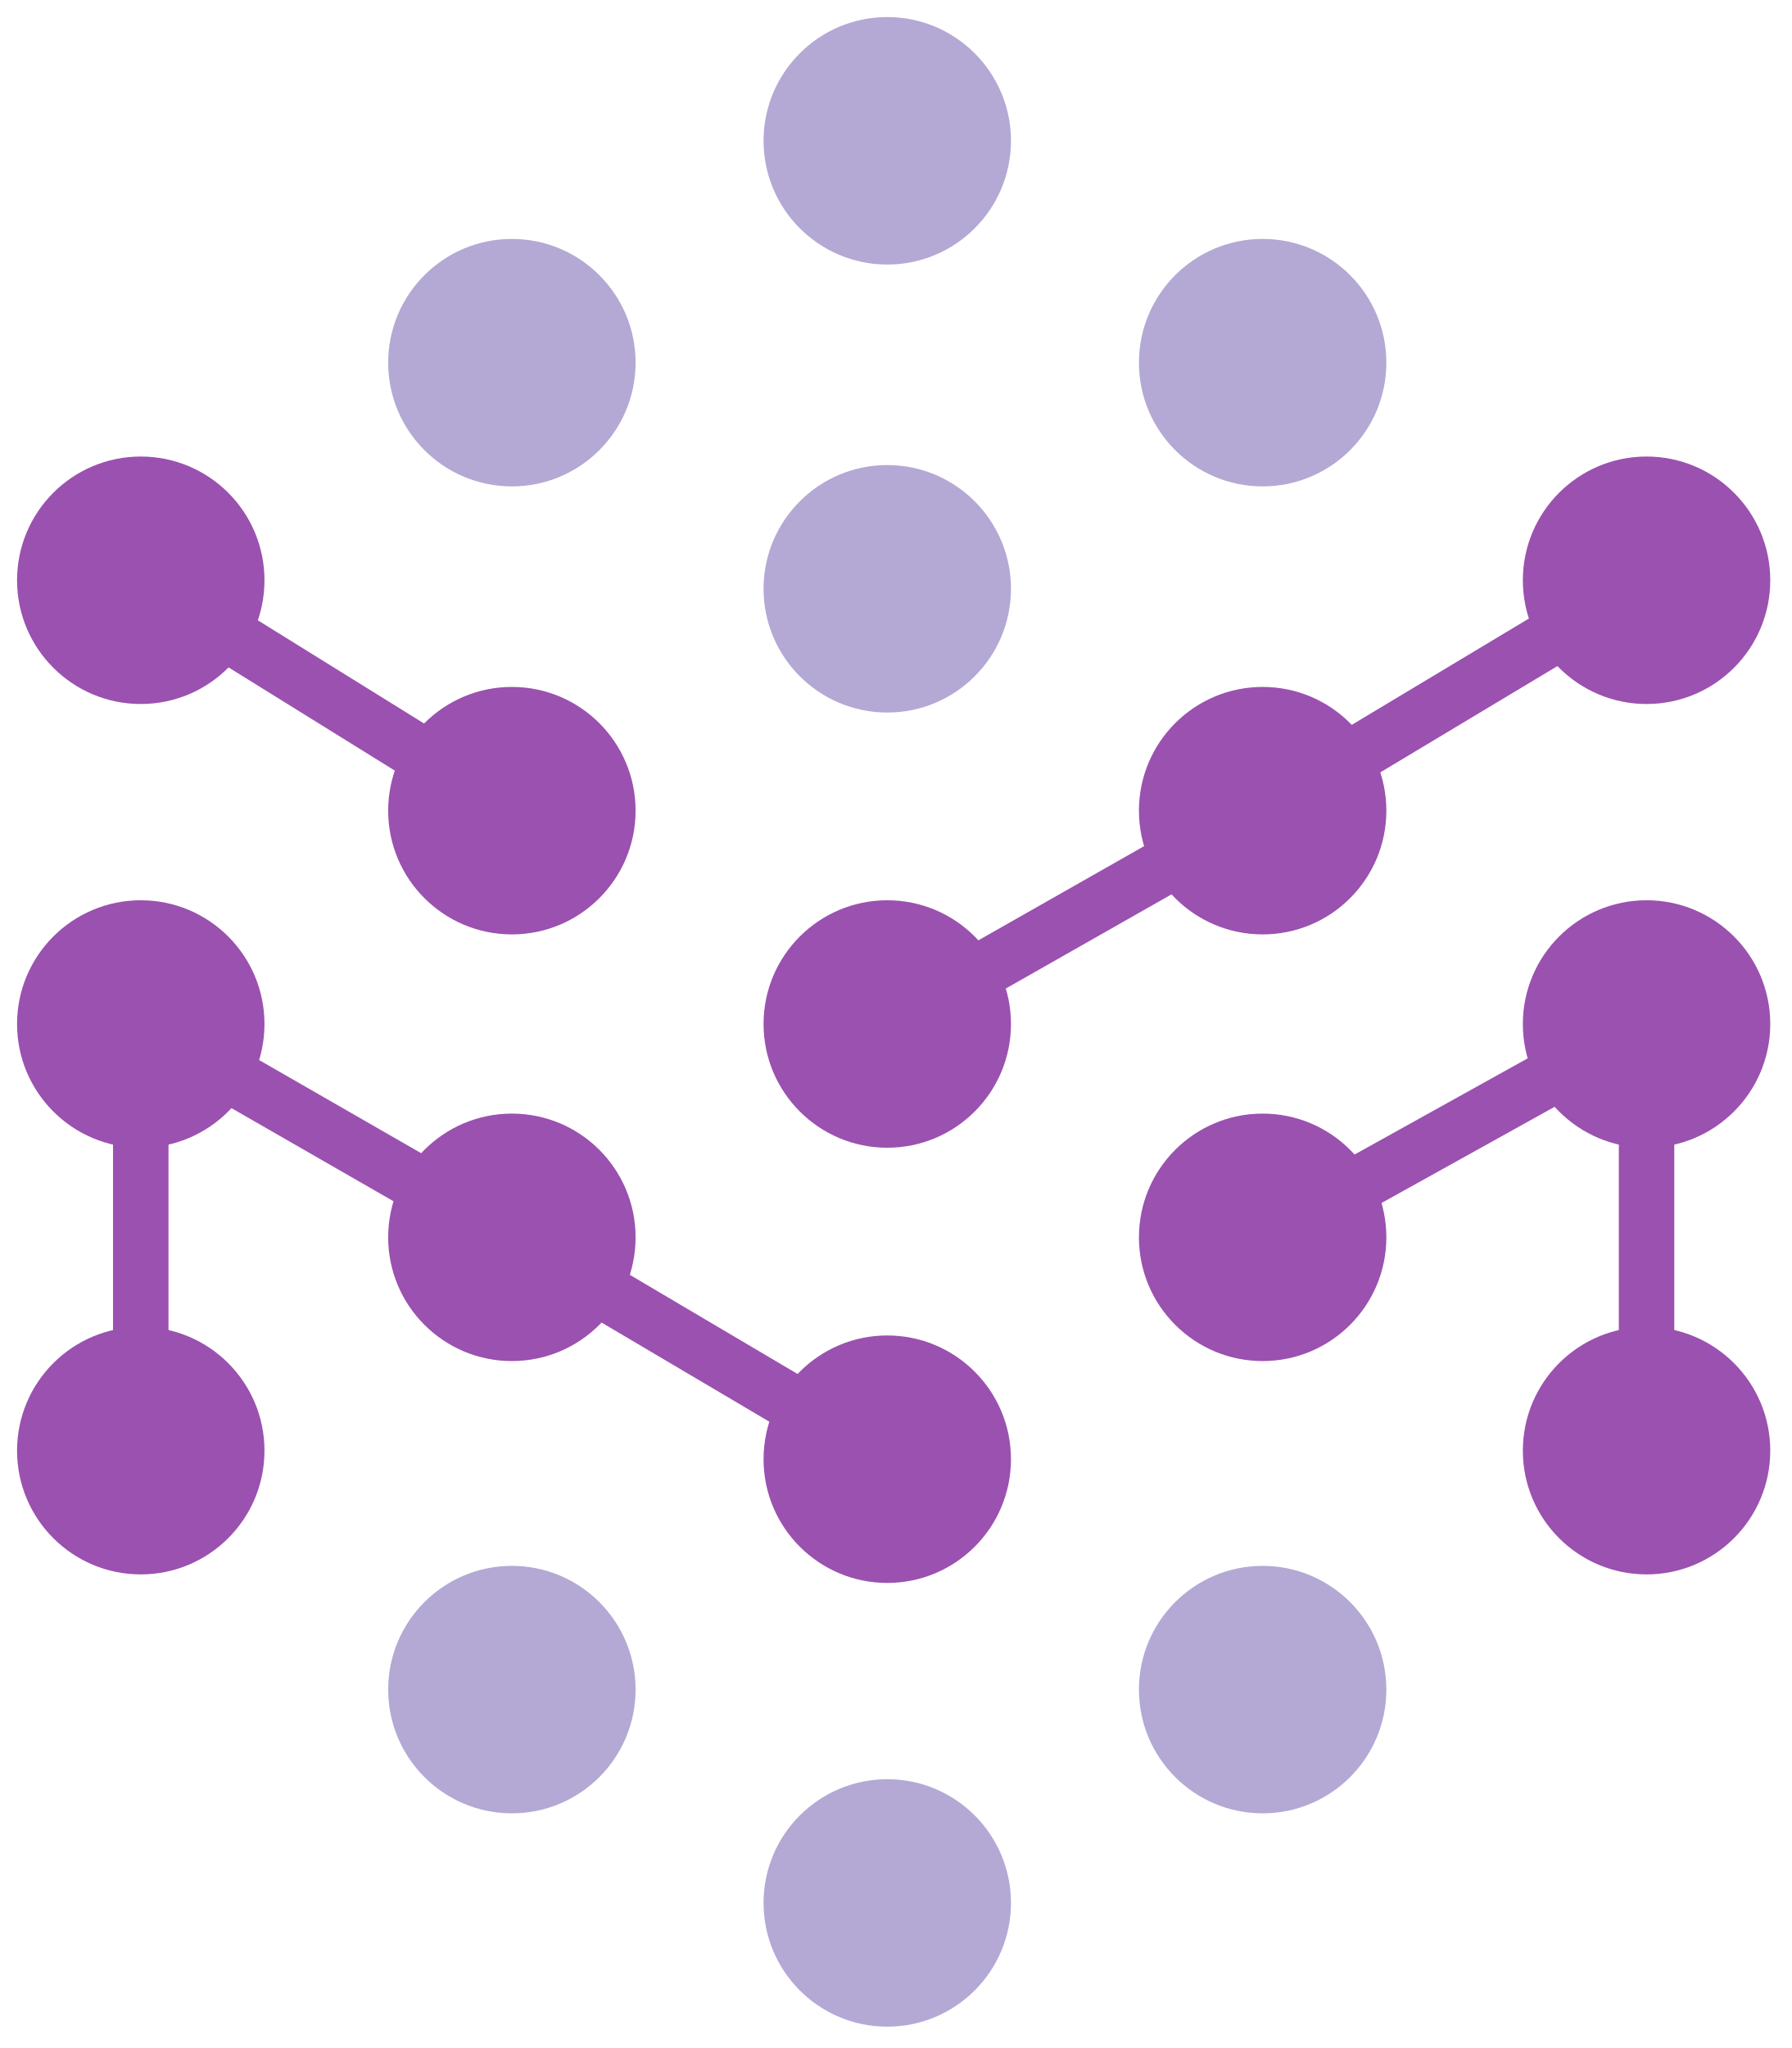
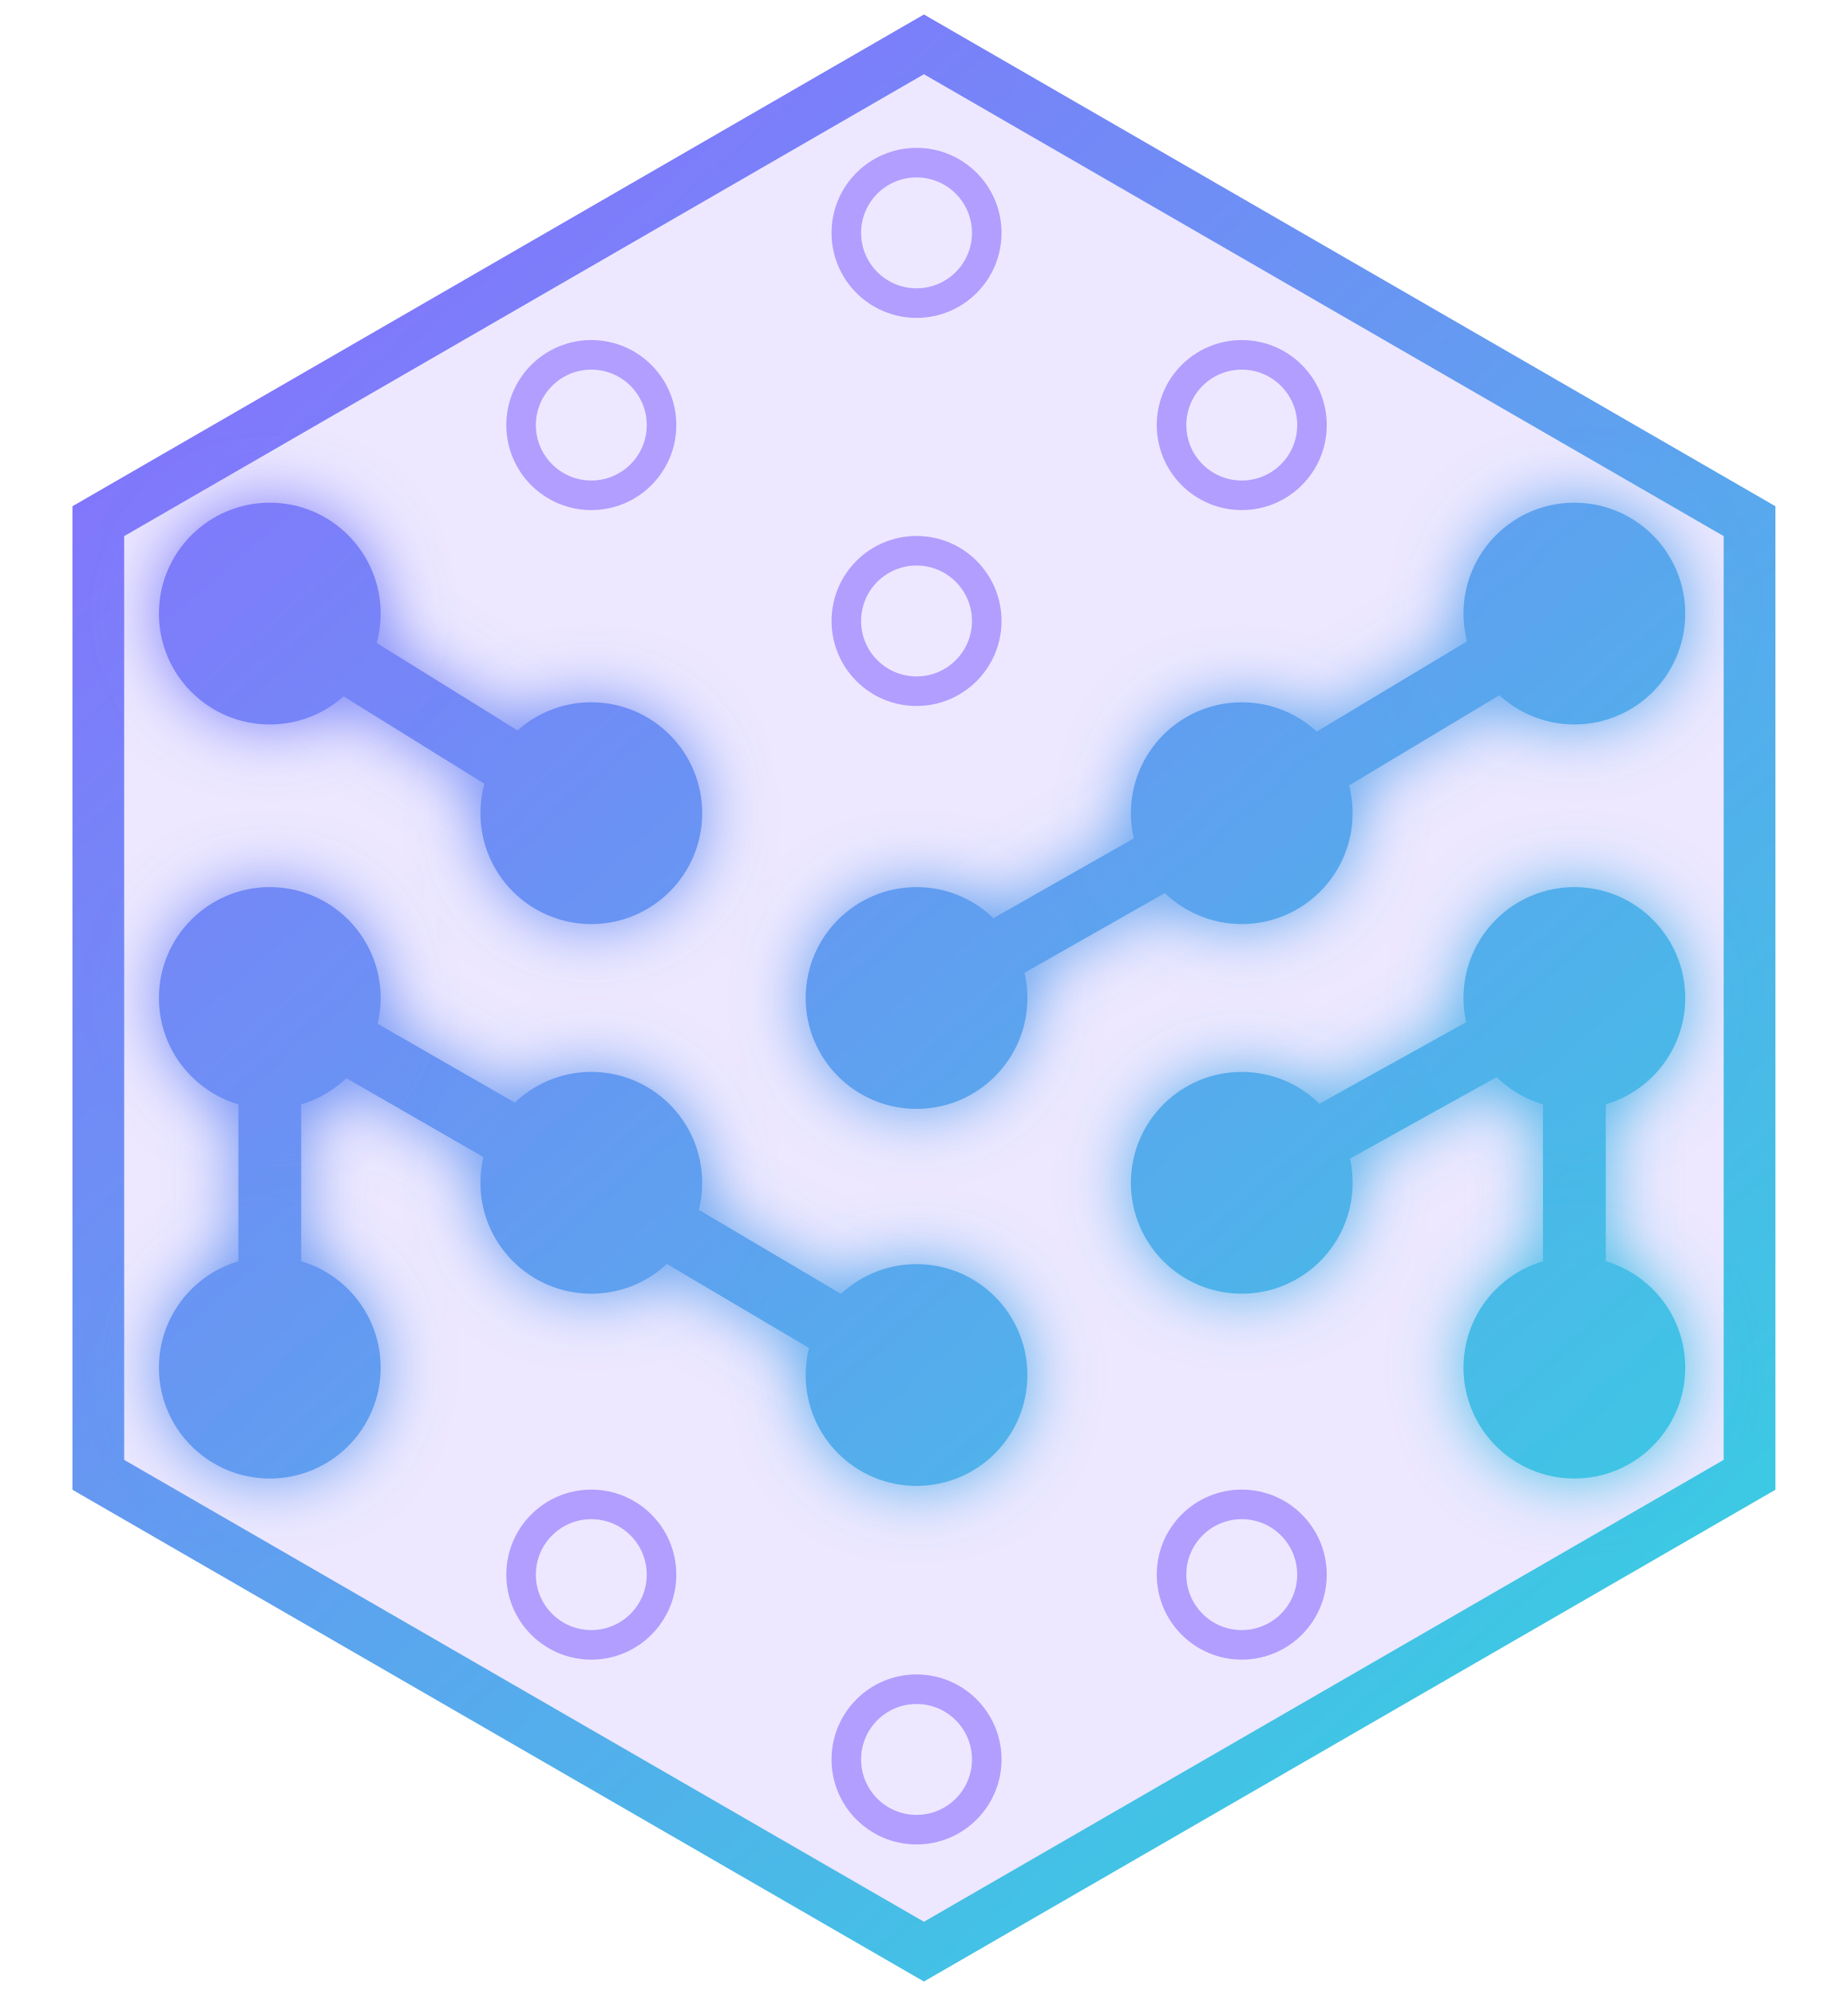
- <svg xmlns="http://www.w3.org/2000/svg" viewBox="0 0 420 480">
-   <g stroke="#9b51b0" stroke-width="13" stroke-linecap="round">
+ <svg xmlns="http://www.w3.org/2000/svg" viewBox="-40 -30 500 540">
+   <defs>
+     <linearGradient id="mg" gradientUnits="userSpaceOnUse" x1="0" y1="0" x2="420" y2="480">
+       <stop offset="0" stop-color="#8b6cff" />
+       <stop offset="1" stop-color="#33d4e0" />
+     </linearGradient>
+     <filter id="mglow" x="-30%" y="-30%" width="160%" height="160%">
+       <feGaussianBlur stdDeviation="9" result="b" />
+       <feMerge>
+         <feMergeNode in="b" />
+         <feMergeNode in="SourceGraphic" />
+       </feMerge>
+     </filter>
+   </defs>
+   <polygon points="210.0,-18.0 433.4,111.0 433.4,369.0 210.0,498.0 -13.4,369.0 -13.4,111.0" fill="rgba(139,108,255,.16)" stroke="url(#mg)" stroke-width="14" />
+   <g stroke="url(#mg)" stroke-width="17" stroke-linecap="round" filter="url(#mglow)">
    <line x1="33" y1="136" x2="120" y2="190" />
    <line x1="33" y1="240" x2="120" y2="290" />
    <line x1="120" y1="290" x2="208" y2="342" />
    <line x1="33" y1="240" x2="33" y2="340" />
    <line x1="208" y1="240" x2="296" y2="190" />
    <line x1="296" y1="190" x2="386" y2="136" />
    <line x1="296" y1="290" x2="386" y2="240" />
    <line x1="386" y1="240" x2="386" y2="340" />
  </g>
-   <circle cx="208" cy="33" r="29" fill="#b4a9d4" />
-   <circle cx="120" cy="85" r="29" fill="#b4a9d4" />
-   <circle cx="296" cy="85" r="29" fill="#b4a9d4" />
-   <circle cx="208" cy="138" r="29" fill="#b4a9d4" />
-   <circle cx="120" cy="396" r="29" fill="#b4a9d4" />
-   <circle cx="296" cy="396" r="29" fill="#b4a9d4" />
-   <circle cx="208" cy="446" r="29" fill="#b4a9d4" />
-   <circle cx="33" cy="136" r="29" fill="#9b51b0" />
-   <circle cx="120" cy="190" r="29" fill="#9b51b0" />
-   <circle cx="33" cy="240" r="29" fill="#9b51b0" />
-   <circle cx="120" cy="290" r="29" fill="#9b51b0" />
-   <circle cx="33" cy="340" r="29" fill="#9b51b0" />
-   <circle cx="208" cy="342" r="29" fill="#9b51b0" />
-   <circle cx="208" cy="240" r="29" fill="#9b51b0" />
-   <circle cx="296" cy="190" r="29" fill="#9b51b0" />
-   <circle cx="386" cy="136" r="29" fill="#9b51b0" />
-   <circle cx="386" cy="240" r="29" fill="#9b51b0" />
-   <circle cx="296" cy="290" r="29" fill="#9b51b0" />
-   <circle cx="386" cy="340" r="29" fill="#9b51b0" />
+   <circle cx="208" cy="33" r="19" fill="none" stroke="#8b6cff" stroke-width="8" opacity=".6" />
+   <circle cx="120" cy="85" r="19" fill="none" stroke="#8b6cff" stroke-width="8" opacity=".6" />
+   <circle cx="296" cy="85" r="19" fill="none" stroke="#8b6cff" stroke-width="8" opacity=".6" />
+   <circle cx="208" cy="138" r="19" fill="none" stroke="#8b6cff" stroke-width="8" opacity=".6" />
+   <circle cx="120" cy="396" r="19" fill="none" stroke="#8b6cff" stroke-width="8" opacity=".6" />
+   <circle cx="296" cy="396" r="19" fill="none" stroke="#8b6cff" stroke-width="8" opacity=".6" />
+   <circle cx="208" cy="446" r="19" fill="none" stroke="#8b6cff" stroke-width="8" opacity=".6" />
+   <g filter="url(#mglow)">
+     <circle cx="33" cy="136" r="30" fill="url(#mg)" />
+     <circle cx="120" cy="190" r="30" fill="url(#mg)" />
+     <circle cx="33" cy="240" r="30" fill="url(#mg)" />
+     <circle cx="120" cy="290" r="30" fill="url(#mg)" />
+     <circle cx="33" cy="340" r="30" fill="url(#mg)" />
+     <circle cx="208" cy="342" r="30" fill="url(#mg)" />
+     <circle cx="208" cy="240" r="30" fill="url(#mg)" />
+     <circle cx="296" cy="190" r="30" fill="url(#mg)" />
+     <circle cx="386" cy="136" r="30" fill="url(#mg)" />
+     <circle cx="386" cy="240" r="30" fill="url(#mg)" />
+     <circle cx="296" cy="290" r="30" fill="url(#mg)" />
+     <circle cx="386" cy="340" r="30" fill="url(#mg)" />
+   </g>
</svg>
